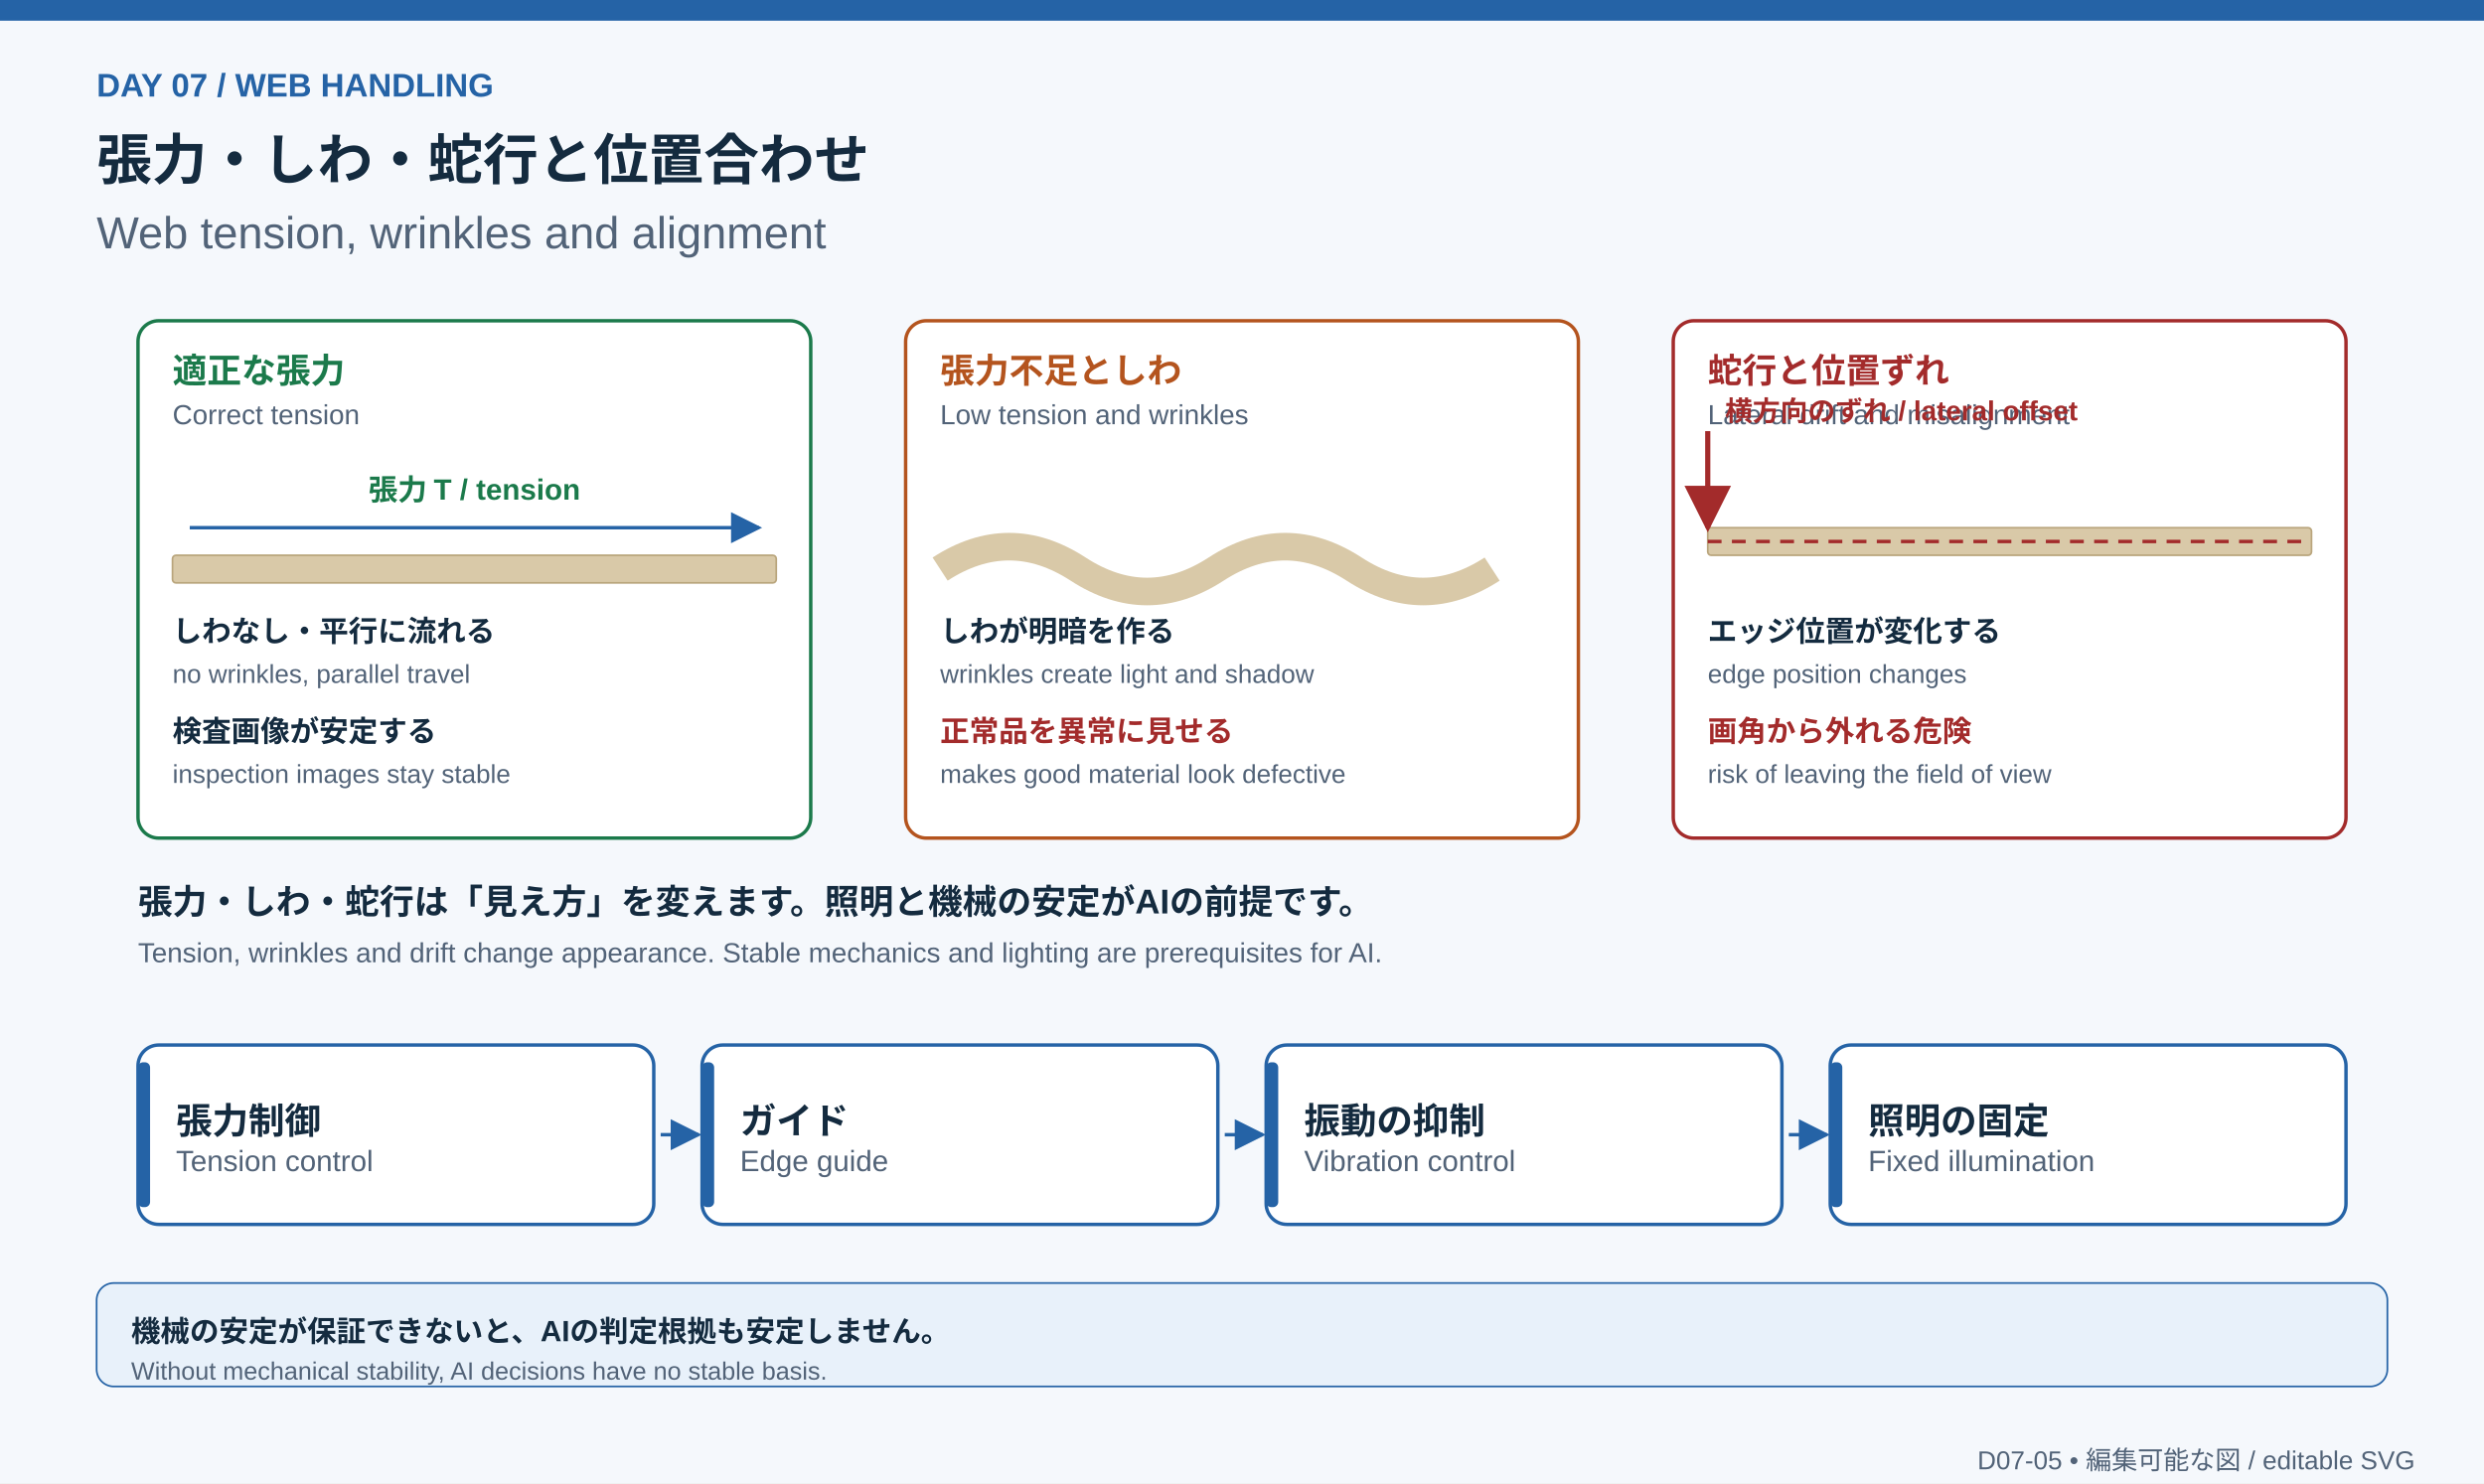
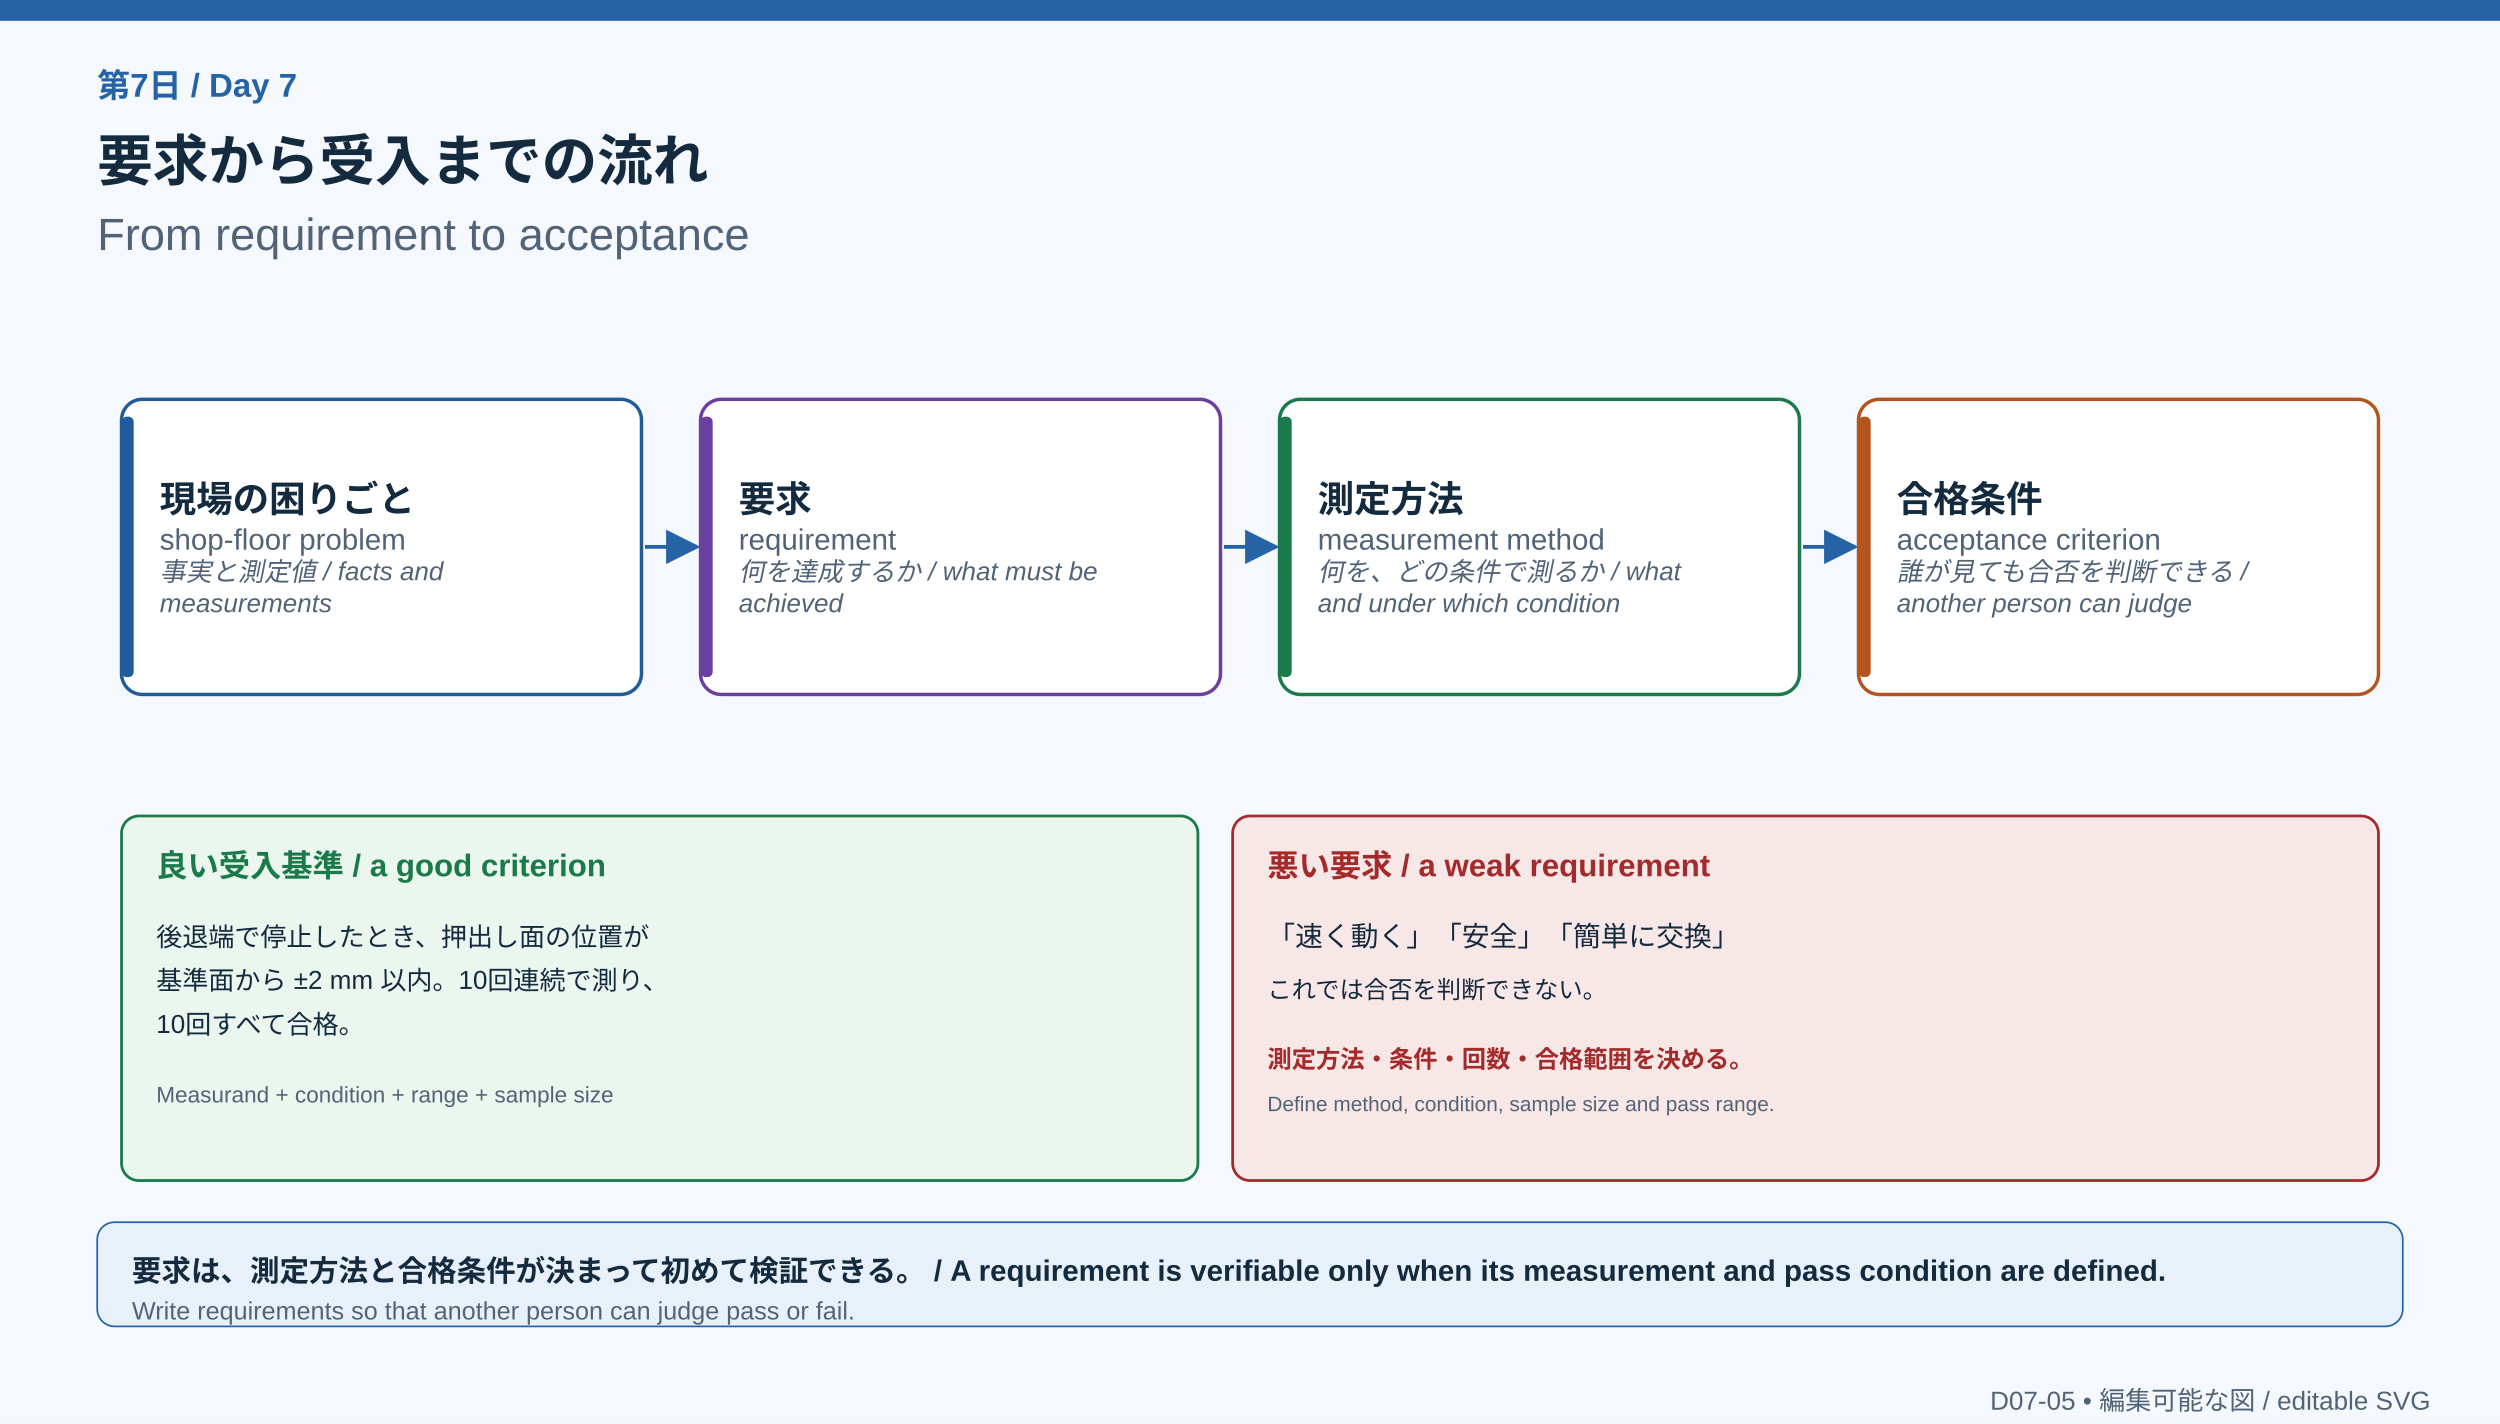
- <svg xmlns="http://www.w3.org/2000/svg" width="1440" height="860" viewBox="0 0 1440 860" role="img" aria-labelledby="title desc">
+ <svg xmlns="http://www.w3.org/2000/svg" width="1440" height="820" viewBox="0 0 1440 820" role="img" aria-labelledby="title desc">
  <defs>
    <marker id="arrow" viewBox="0 0 10 10" refX="9" refY="5" markerWidth="9" markerHeight="9" orient="auto">
      <path d="M0 0 10 5 0 10Z" fill="#2563A6" />
    </marker>
    <marker id="arrow-red" viewBox="0 0 10 10" refX="9" refY="5" markerWidth="9" markerHeight="9" orient="auto">
      <path d="M0 0 10 5 0 10Z" fill="#A32B2B" />
    </marker>
    <marker id="arrow-green" viewBox="0 0 10 10" refX="9" refY="5" markerWidth="9" markerHeight="9" orient="auto">
      <path d="M0 0 10 5 0 10Z" fill="#1B7A4B" />
    </marker>
  </defs>
-   <rect x="0" y="0" width="1440" height="860" fill="#F5F8FC" />
+   <rect x="0" y="0" width="1440" height="820" fill="#F5F8FC" />
  <rect x="0" y="0" width="1440" height="12" fill="#2563A6" />
-   <text x="56.0" y="56.0" font-family="Arial, 'Noto Sans JP', 'Yu Gothic', Meiryo, sans-serif" font-size="19" fill="#2563A6" font-weight="700" text-anchor="start">DAY 07 / WEB HANDLING</text>
-   <text x="56.0" y="104.0" font-family="Arial, 'Noto Sans JP', 'Yu Gothic', Meiryo, sans-serif" font-size="32" fill="#142B3F" font-weight="700" text-anchor="start">張力・しわ・蛇行と位置合わせ</text>
-   <text x="56.0" y="144.0" font-family="Arial, 'Noto Sans JP', 'Yu Gothic', Meiryo, sans-serif" font-size="26" fill="#526378" font-weight="400" text-anchor="start">Web tension, wrinkles and alignment</text>
-   <rect x="80.0" y="186.0" width="390.0" height="300.0" rx="12" fill="#FFFFFF" stroke="#1B7A4B" stroke-width="2" />
-   <text x="100.0" y="222.0" font-family="Arial, 'Noto Sans JP', 'Yu Gothic', Meiryo, sans-serif" font-size="20" fill="#1B7A4B" font-weight="700" text-anchor="start">適正な張力</text>
-   <text x="100.0" y="246.0" font-family="Arial, 'Noto Sans JP', 'Yu Gothic', Meiryo, sans-serif" font-size="16" fill="#526378" font-weight="400" text-anchor="start">Correct tension</text>
-   <rect x="525.0" y="186.0" width="390.0" height="300.0" rx="12" fill="#FFFFFF" stroke="#B4541E" stroke-width="2" />
-   <text x="545.0" y="222.0" font-family="Arial, 'Noto Sans JP', 'Yu Gothic', Meiryo, sans-serif" font-size="20" fill="#B4541E" font-weight="700" text-anchor="start">張力不足としわ</text>
-   <text x="545.0" y="246.0" font-family="Arial, 'Noto Sans JP', 'Yu Gothic', Meiryo, sans-serif" font-size="16" fill="#526378" font-weight="400" text-anchor="start">Low tension and wrinkles</text>
-   <rect x="970.0" y="186.0" width="390.0" height="300.0" rx="12" fill="#FFFFFF" stroke="#A32B2B" stroke-width="2" />
-   <text x="990.0" y="222.0" font-family="Arial, 'Noto Sans JP', 'Yu Gothic', Meiryo, sans-serif" font-size="20" fill="#A32B2B" font-weight="700" text-anchor="start">蛇行と位置ずれ</text>
-   <text x="990.0" y="246.0" font-family="Arial, 'Noto Sans JP', 'Yu Gothic', Meiryo, sans-serif" font-size="16" fill="#526378" font-weight="400" text-anchor="start">Lateral drift and misalignment</text>
-   <rect x="100.0" y="322.0" width="350.0" height="16.0" rx="2" fill="#D9C9A8" stroke="#B9A57C" stroke-width="1" />
-   <path d="M110.0 306.0 L440.0 306.0" fill="none" stroke="#2563A6" stroke-width="2" marker-end="url(#arrow)" />
-   <text x="275.0" y="290.0" font-family="Arial, 'Noto Sans JP', 'Yu Gothic', Meiryo, sans-serif" font-size="17" fill="#1B7A4B" font-weight="700" text-anchor="middle">張力 T / tension</text>
-   <text x="100.0" y="372.0" font-family="Arial, 'Noto Sans JP', 'Yu Gothic', Meiryo, sans-serif" font-size="17" fill="#142B3F" font-weight="700" text-anchor="start">しわなし・平行に流れる</text>
-   <text x="100.0" y="396.0" font-family="Arial, 'Noto Sans JP', 'Yu Gothic', Meiryo, sans-serif" font-size="15" fill="#526378" font-weight="400" text-anchor="start">no wrinkles, parallel travel</text>
-   <text x="100.0" y="430.0" font-family="Arial, 'Noto Sans JP', 'Yu Gothic', Meiryo, sans-serif" font-size="17" fill="#142B3F" font-weight="700" text-anchor="start">検査画像が安定する</text>
-   <text x="100.0" y="454.0" font-family="Arial, 'Noto Sans JP', 'Yu Gothic', Meiryo, sans-serif" font-size="15" fill="#526378" font-weight="400" text-anchor="start">inspection images stay stable</text>
-   <path d="M545 330 q 40 -26 80 0 q 40 26 80 0 q 40 -26 80 0 q 40 26 80 0" fill="none" stroke="#D9C9A8" stroke-width="16" />
-   <text x="545.0" y="372.0" font-family="Arial, 'Noto Sans JP', 'Yu Gothic', Meiryo, sans-serif" font-size="17" fill="#142B3F" font-weight="700" text-anchor="start">しわが明暗を作る</text>
-   <text x="545.0" y="396.0" font-family="Arial, 'Noto Sans JP', 'Yu Gothic', Meiryo, sans-serif" font-size="15" fill="#526378" font-weight="400" text-anchor="start">wrinkles create light and shadow</text>
-   <text x="545.0" y="430.0" font-family="Arial, 'Noto Sans JP', 'Yu Gothic', Meiryo, sans-serif" font-size="17" fill="#A32B2B" font-weight="700" text-anchor="start">正常品を異常に見せる</text>
-   <text x="545.0" y="454.0" font-family="Arial, 'Noto Sans JP', 'Yu Gothic', Meiryo, sans-serif" font-size="15" fill="#526378" font-weight="400" text-anchor="start">makes good material look defective</text>
-   <rect x="990.0" y="306.0" width="350.0" height="16.0" rx="2" fill="#D9C9A8" stroke="#B9A57C" stroke-width="1" />
-   <path d="M990 314 L1340 314" stroke="#A32B2B" stroke-width="2" stroke-dasharray="8 6" />
-   <path d="M990 250 L990 306" fill="none" stroke="#A32B2B" stroke-width="3" marker-end="url(#arrow-red)" />
-   <text x="1000.0" y="244.0" font-family="Arial, 'Noto Sans JP', 'Yu Gothic', Meiryo, sans-serif" font-size="16" fill="#A32B2B" font-weight="700" text-anchor="start">横方向のずれ / lateral offset</text>
-   <text x="990.0" y="372.0" font-family="Arial, 'Noto Sans JP', 'Yu Gothic', Meiryo, sans-serif" font-size="17" fill="#142B3F" font-weight="700" text-anchor="start">エッジ位置が変化する</text>
-   <text x="990.0" y="396.0" font-family="Arial, 'Noto Sans JP', 'Yu Gothic', Meiryo, sans-serif" font-size="15" fill="#526378" font-weight="400" text-anchor="start">edge position changes</text>
-   <text x="990.0" y="430.0" font-family="Arial, 'Noto Sans JP', 'Yu Gothic', Meiryo, sans-serif" font-size="17" fill="#A32B2B" font-weight="700" text-anchor="start">画角から外れる危険</text>
-   <text x="990.0" y="454.0" font-family="Arial, 'Noto Sans JP', 'Yu Gothic', Meiryo, sans-serif" font-size="15" fill="#526378" font-weight="400" text-anchor="start">risk of leaving the field of view</text>
-   <text x="80.0" y="530.0" font-family="Arial, 'Noto Sans JP', 'Yu Gothic', Meiryo, sans-serif" font-size="20" fill="#142B3F" font-weight="700" text-anchor="start">張力・しわ・蛇行は「見え方」を変えます。照明と機械の安定がAIの前提です。</text>
-   <text x="80.0" y="558.0" font-family="Arial, 'Noto Sans JP', 'Yu Gothic', Meiryo, sans-serif" font-size="16" fill="#526378" font-weight="400" text-anchor="start">Tension, wrinkles and drift change appearance. Stable mechanics and lighting are prerequisites for AI.</text>
-   <rect x="80.0" y="606.0" width="299.0" height="104.0" rx="12" fill="#FFFFFF" stroke="#2563A6" stroke-width="2" />
-   <rect x="80.0" y="616.0" width="7.0" height="84.0" rx="3" fill="#2563A6" stroke="#2563A6" stroke-width="0" />
-   <text x="102.0" y="657.4" font-family="Arial, 'Noto Sans JP', 'Yu Gothic', Meiryo, sans-serif" font-size="21.0" fill="#142B3F" font-weight="700" text-anchor="start">張力制御</text>
-   <text x="102.0" y="679.1" font-family="Arial, 'Noto Sans JP', 'Yu Gothic', Meiryo, sans-serif" font-size="17.0" fill="#526378" font-weight="400" text-anchor="start">Tension control</text>
-   <path d="M383.0 658.0 L405.0 658.0" fill="none" stroke="#2563A6" stroke-width="2" marker-end="url(#arrow)" />
-   <rect x="407.0" y="606.0" width="299.0" height="104.0" rx="12" fill="#FFFFFF" stroke="#2563A6" stroke-width="2" />
-   <rect x="407.0" y="616.0" width="7.0" height="84.0" rx="3" fill="#2563A6" stroke="#2563A6" stroke-width="0" />
-   <text x="429.0" y="657.4" font-family="Arial, 'Noto Sans JP', 'Yu Gothic', Meiryo, sans-serif" font-size="21.0" fill="#142B3F" font-weight="700" text-anchor="start">ガイド</text>
-   <text x="429.0" y="679.1" font-family="Arial, 'Noto Sans JP', 'Yu Gothic', Meiryo, sans-serif" font-size="17.0" fill="#526378" font-weight="400" text-anchor="start">Edge guide</text>
-   <path d="M710.0 658.0 L732.0 658.0" fill="none" stroke="#2563A6" stroke-width="2" marker-end="url(#arrow)" />
-   <rect x="734.0" y="606.0" width="299.0" height="104.0" rx="12" fill="#FFFFFF" stroke="#2563A6" stroke-width="2" />
-   <rect x="734.0" y="616.0" width="7.0" height="84.0" rx="3" fill="#2563A6" stroke="#2563A6" stroke-width="0" />
-   <text x="756.0" y="657.4" font-family="Arial, 'Noto Sans JP', 'Yu Gothic', Meiryo, sans-serif" font-size="21.0" fill="#142B3F" font-weight="700" text-anchor="start">振動の抑制</text>
-   <text x="756.0" y="679.1" font-family="Arial, 'Noto Sans JP', 'Yu Gothic', Meiryo, sans-serif" font-size="17.0" fill="#526378" font-weight="400" text-anchor="start">Vibration control</text>
-   <path d="M1037.0 658.0 L1059.0 658.0" fill="none" stroke="#2563A6" stroke-width="2" marker-end="url(#arrow)" />
-   <rect x="1061.0" y="606.0" width="299.0" height="104.0" rx="12" fill="#FFFFFF" stroke="#2563A6" stroke-width="2" />
-   <rect x="1061.0" y="616.0" width="7.0" height="84.0" rx="3" fill="#2563A6" stroke="#2563A6" stroke-width="0" />
-   <text x="1083.0" y="657.4" font-family="Arial, 'Noto Sans JP', 'Yu Gothic', Meiryo, sans-serif" font-size="21.0" fill="#142B3F" font-weight="700" text-anchor="start">照明の固定</text>
-   <text x="1083.0" y="679.1" font-family="Arial, 'Noto Sans JP', 'Yu Gothic', Meiryo, sans-serif" font-size="17.0" fill="#526378" font-weight="400" text-anchor="start">Fixed illumination</text>
-   <rect x="56.0" y="744.0" width="1328.0" height="60.0" rx="10" fill="#E8F1FA" stroke="#2563A6" stroke-width="1" />
-   <text x="76.0" y="778.0" font-family="Arial, 'Noto Sans JP', 'Yu Gothic', Meiryo, sans-serif" font-size="17.0" fill="#142B3F" font-weight="700" text-anchor="start">機械の安定が保証できないと、AIの判定根拠も安定しません。</text>
-   <text x="76.0" y="800.0" font-family="Arial, 'Noto Sans JP', 'Yu Gothic', Meiryo, sans-serif" font-size="14.5" fill="#526378" font-weight="400" text-anchor="start">Without mechanical stability, AI decisions have no stable basis.</text>
-   <text x="1400" y="852" font-family="Arial, 'Noto Sans JP', 'Yu Gothic', Meiryo, sans-serif" font-size="15" fill="#526378" text-anchor="end">D07-05 • 編集可能な図 / editable SVG</text>
+   <text x="56.0" y="56.0" font-family="Arial, 'Noto Sans JP', 'Yu Gothic', Meiryo, sans-serif" font-size="19" fill="#2563A6" font-weight="700" text-anchor="start">第7日 / Day 7</text>
+   <text x="56.0" y="104.0" font-family="Arial, 'Noto Sans JP', 'Yu Gothic', Meiryo, sans-serif" font-size="32" fill="#142B3F" font-weight="700" text-anchor="start">要求から受入までの流れ</text>
+   <text x="56.0" y="144.0" font-family="Arial, 'Noto Sans JP', 'Yu Gothic', Meiryo, sans-serif" font-size="26" fill="#526378" font-weight="400" text-anchor="start">From requirement to acceptance</text>
+   <rect x="70.0" y="230.0" width="299.5" height="170.0" rx="12" fill="#FFFFFF" stroke="#1F5C99" stroke-width="2" />
+   <rect x="70.0" y="240.0" width="7.0" height="150.0" rx="3" fill="#1F5C99" stroke="#1F5C99" stroke-width="0" />
+   <text x="92.0" y="294.9" font-family="Arial, 'Noto Sans JP', 'Yu Gothic', Meiryo, sans-serif" font-size="21.0" fill="#142B3F" font-weight="700" text-anchor="start">現場の困りごと</text>
+   <text x="92.0" y="316.6" font-family="Arial, 'Noto Sans JP', 'Yu Gothic', Meiryo, sans-serif" font-size="17.0" fill="#526378" font-weight="400" text-anchor="start">shop-floor problem</text>
+   <text x="92.0" y="334.6" font-family="Arial, 'Noto Sans JP', 'Yu Gothic', Meiryo, sans-serif" font-size="15" fill="#526378" font-weight="400" text-anchor="start" font-style="italic">事実と測定値 / facts and</text>
+   <text x="92.0" y="352.6" font-family="Arial, 'Noto Sans JP', 'Yu Gothic', Meiryo, sans-serif" font-size="15" fill="#526378" font-weight="400" text-anchor="start" font-style="italic">measurements</text>
+   <path d="M371.5 315.0 L401.5 315.0" fill="none" stroke="#2563A6" stroke-width="2.2" marker-end="url(#arrow)" />
+   <rect x="403.5" y="230.0" width="299.5" height="170.0" rx="12" fill="#FFFFFF" stroke="#6B3FA0" stroke-width="2" />
+   <rect x="403.5" y="240.0" width="7.0" height="150.0" rx="3" fill="#6B3FA0" stroke="#6B3FA0" stroke-width="0" />
+   <text x="425.5" y="294.9" font-family="Arial, 'Noto Sans JP', 'Yu Gothic', Meiryo, sans-serif" font-size="21.0" fill="#142B3F" font-weight="700" text-anchor="start">要求</text>
+   <text x="425.5" y="316.6" font-family="Arial, 'Noto Sans JP', 'Yu Gothic', Meiryo, sans-serif" font-size="17.0" fill="#526378" font-weight="400" text-anchor="start">requirement</text>
+   <text x="425.5" y="334.6" font-family="Arial, 'Noto Sans JP', 'Yu Gothic', Meiryo, sans-serif" font-size="15" fill="#526378" font-weight="400" text-anchor="start" font-style="italic">何を達成するか / what must be</text>
+   <text x="425.5" y="352.6" font-family="Arial, 'Noto Sans JP', 'Yu Gothic', Meiryo, sans-serif" font-size="15" fill="#526378" font-weight="400" text-anchor="start" font-style="italic">achieved</text>
+   <path d="M705.0 315.0 L735.0 315.0" fill="none" stroke="#2563A6" stroke-width="2.2" marker-end="url(#arrow)" />
+   <rect x="737.0" y="230.0" width="299.5" height="170.0" rx="12" fill="#FFFFFF" stroke="#1B7A4B" stroke-width="2" />
+   <rect x="737.0" y="240.0" width="7.0" height="150.0" rx="3" fill="#1B7A4B" stroke="#1B7A4B" stroke-width="0" />
+   <text x="759.0" y="294.9" font-family="Arial, 'Noto Sans JP', 'Yu Gothic', Meiryo, sans-serif" font-size="21.0" fill="#142B3F" font-weight="700" text-anchor="start">測定方法</text>
+   <text x="759.0" y="316.6" font-family="Arial, 'Noto Sans JP', 'Yu Gothic', Meiryo, sans-serif" font-size="17.0" fill="#526378" font-weight="400" text-anchor="start">measurement method</text>
+   <text x="759.0" y="334.6" font-family="Arial, 'Noto Sans JP', 'Yu Gothic', Meiryo, sans-serif" font-size="15" fill="#526378" font-weight="400" text-anchor="start" font-style="italic">何を、どの条件で測るか / what</text>
+   <text x="759.0" y="352.6" font-family="Arial, 'Noto Sans JP', 'Yu Gothic', Meiryo, sans-serif" font-size="15" fill="#526378" font-weight="400" text-anchor="start" font-style="italic">and under which condition</text>
+   <path d="M1038.5 315.0 L1068.5 315.0" fill="none" stroke="#2563A6" stroke-width="2.2" marker-end="url(#arrow)" />
+   <rect x="1070.5" y="230.0" width="299.5" height="170.0" rx="12" fill="#FFFFFF" stroke="#B4541E" stroke-width="2" />
+   <rect x="1070.5" y="240.0" width="7.0" height="150.0" rx="3" fill="#B4541E" stroke="#B4541E" stroke-width="0" />
+   <text x="1092.5" y="294.9" font-family="Arial, 'Noto Sans JP', 'Yu Gothic', Meiryo, sans-serif" font-size="21.0" fill="#142B3F" font-weight="700" text-anchor="start">合格条件</text>
+   <text x="1092.5" y="316.6" font-family="Arial, 'Noto Sans JP', 'Yu Gothic', Meiryo, sans-serif" font-size="17.0" fill="#526378" font-weight="400" text-anchor="start">acceptance criterion</text>
+   <text x="1092.5" y="334.6" font-family="Arial, 'Noto Sans JP', 'Yu Gothic', Meiryo, sans-serif" font-size="15" fill="#526378" font-weight="400" text-anchor="start" font-style="italic">誰が見ても合否を判断できる /</text>
+   <text x="1092.5" y="352.6" font-family="Arial, 'Noto Sans JP', 'Yu Gothic', Meiryo, sans-serif" font-size="15" fill="#526378" font-weight="400" text-anchor="start" font-style="italic">another person can judge</text>
+   <rect x="70.0" y="470.0" width="620.0" height="210.0" rx="10" fill="#EAF6EE" stroke="#1B7A4B" stroke-width="1.6" />
+   <text x="90.0" y="505.0" font-family="Arial, 'Noto Sans JP', 'Yu Gothic', Meiryo, sans-serif" font-size="18" fill="#1B7A4B" font-weight="700" text-anchor="start">良い受入基準 / a good criterion</text>
+   <text x="90.0" y="545.0" font-family="Arial, 'Noto Sans JP', 'Yu Gothic', Meiryo, sans-serif" font-size="15" fill="#142B3F" font-weight="400" text-anchor="start">後退端で停止したとき、押出し面の位置が</text>
+   <text x="90.0" y="570.0" font-family="Arial, 'Noto Sans JP', 'Yu Gothic', Meiryo, sans-serif" font-size="15" fill="#142B3F" font-weight="400" text-anchor="start">基準面から ±2 mm 以内。10回連続で測り、</text>
+   <text x="90.0" y="595.0" font-family="Arial, 'Noto Sans JP', 'Yu Gothic', Meiryo, sans-serif" font-size="15" fill="#142B3F" font-weight="400" text-anchor="start">10回すべて合格。</text>
+   <text x="90.0" y="635.0" font-family="Arial, 'Noto Sans JP', 'Yu Gothic', Meiryo, sans-serif" font-size="13" fill="#526378" font-weight="400" text-anchor="start">Measurand + condition + range + sample size</text>
+   <rect x="710.0" y="470.0" width="660.0" height="210.0" rx="10" fill="#F8E7E7" stroke="#A32B2B" stroke-width="1.6" />
+   <text x="730.0" y="505.0" font-family="Arial, 'Noto Sans JP', 'Yu Gothic', Meiryo, sans-serif" font-size="18" fill="#A32B2B" font-weight="700" text-anchor="start">悪い要求 / a weak requirement</text>
+   <text x="730.0" y="545.0" font-family="Arial, 'Noto Sans JP', 'Yu Gothic', Meiryo, sans-serif" font-size="16" fill="#142B3F" font-weight="400" text-anchor="start">「速く動く」「安全」「簡単に交換」</text>
+   <text x="730.0" y="575.0" font-family="Arial, 'Noto Sans JP', 'Yu Gothic', Meiryo, sans-serif" font-size="14" fill="#142B3F" font-weight="400" text-anchor="start">これでは合否を判断できない。</text>
+   <text x="730.0" y="615.0" font-family="Arial, 'Noto Sans JP', 'Yu Gothic', Meiryo, sans-serif" font-size="14" fill="#A32B2B" font-weight="600" text-anchor="start">測定方法・条件・回数・合格範囲を決める。</text>
+   <text x="730.0" y="640.0" font-family="Arial, 'Noto Sans JP', 'Yu Gothic', Meiryo, sans-serif" font-size="12" fill="#526378" font-weight="400" text-anchor="start">Define method, condition, sample size and pass range.</text>
+   <rect x="56.0" y="704.0" width="1328.0" height="60.0" rx="10" fill="#E8F1FA" stroke="#2563A6" stroke-width="1" />
+   <text x="76.0" y="738.0" font-family="Arial, 'Noto Sans JP', 'Yu Gothic', Meiryo, sans-serif" font-size="17.0" fill="#142B3F" font-weight="700" text-anchor="start">要求は、測定方法と合格条件が決まって初めて検証できる。 / A requirement is verifiable only when its measurement and pass condition are defined.</text>
+   <text x="76.0" y="760.0" font-family="Arial, 'Noto Sans JP', 'Yu Gothic', Meiryo, sans-serif" font-size="14.5" fill="#526378" font-weight="400" text-anchor="start">Write requirements so that another person can judge pass or fail.</text>
+   <text x="1400" y="812" font-family="Arial, 'Noto Sans JP', 'Yu Gothic', Meiryo, sans-serif" font-size="15" fill="#526378" text-anchor="end">D07-05 • 編集可能な図 / editable SVG</text>
</svg>
